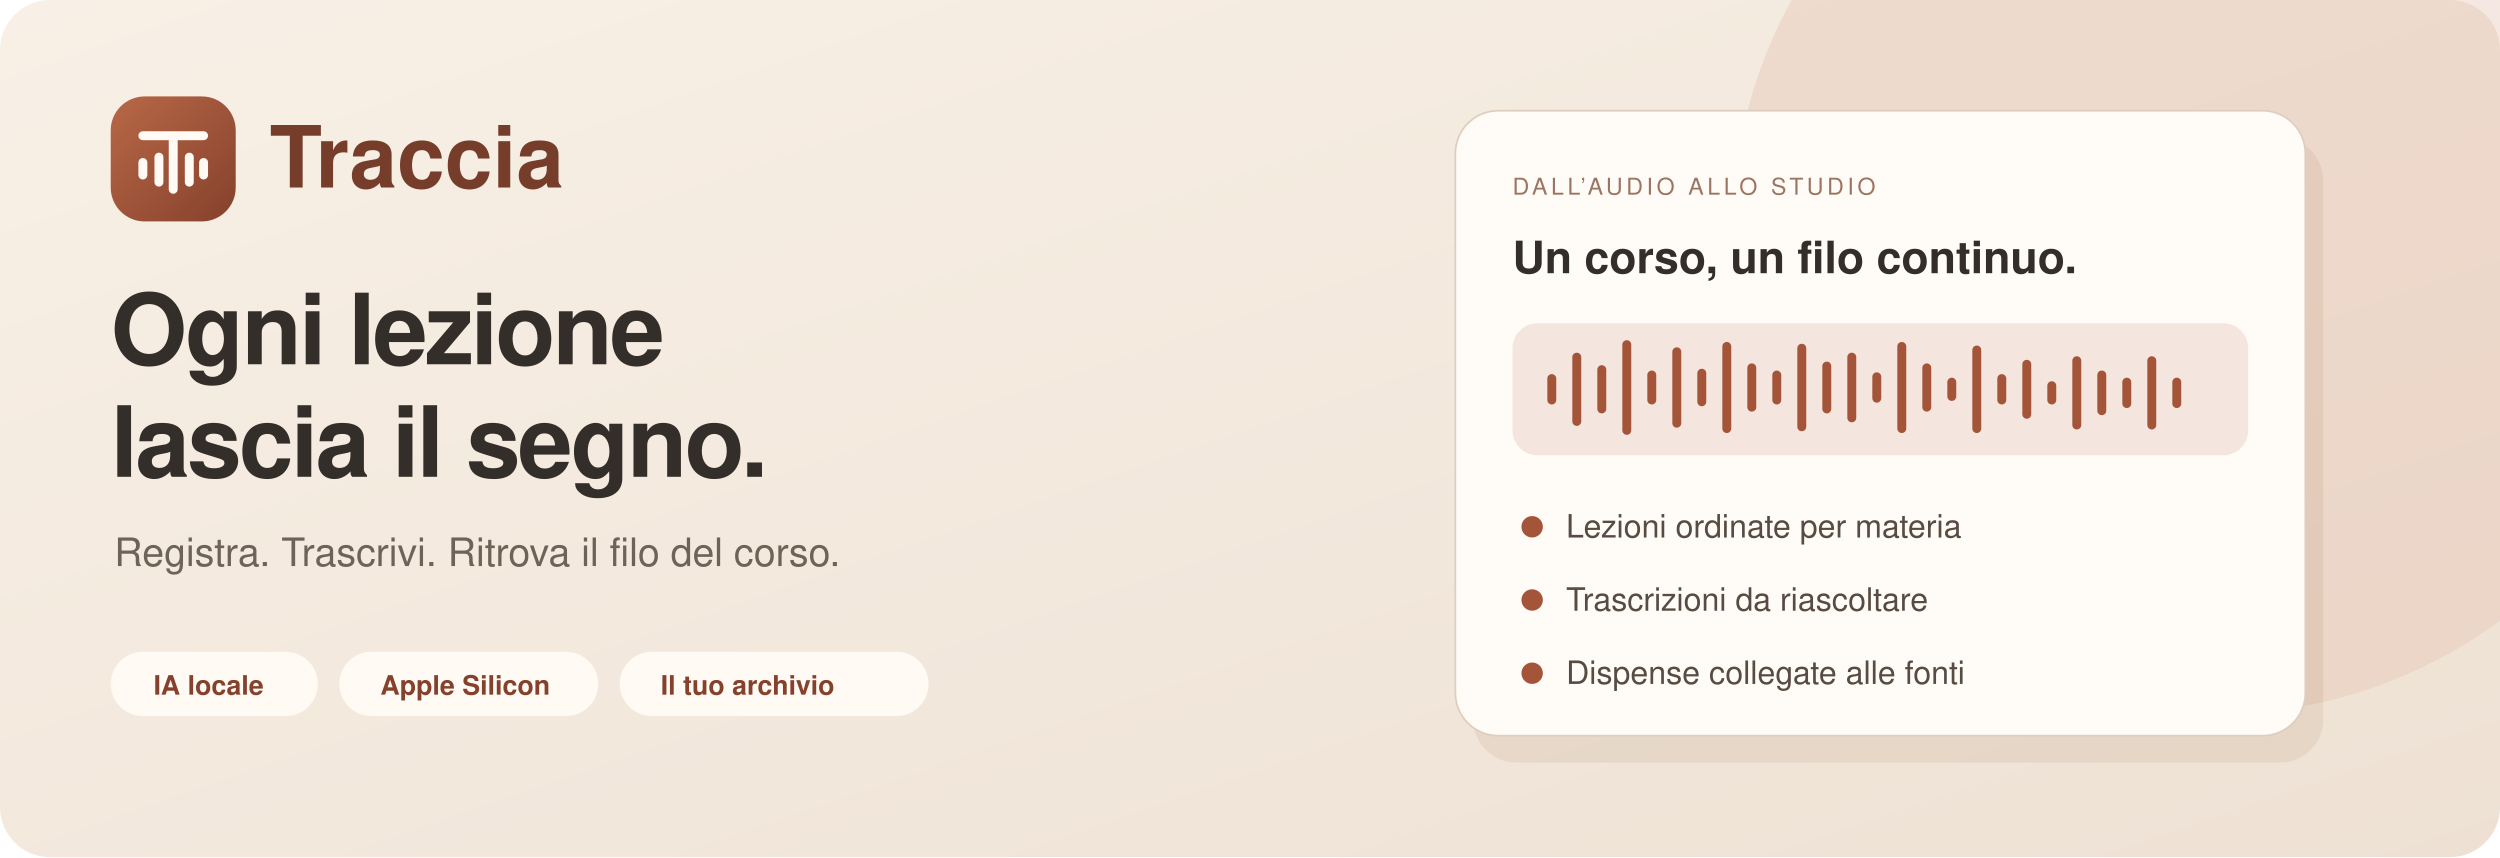
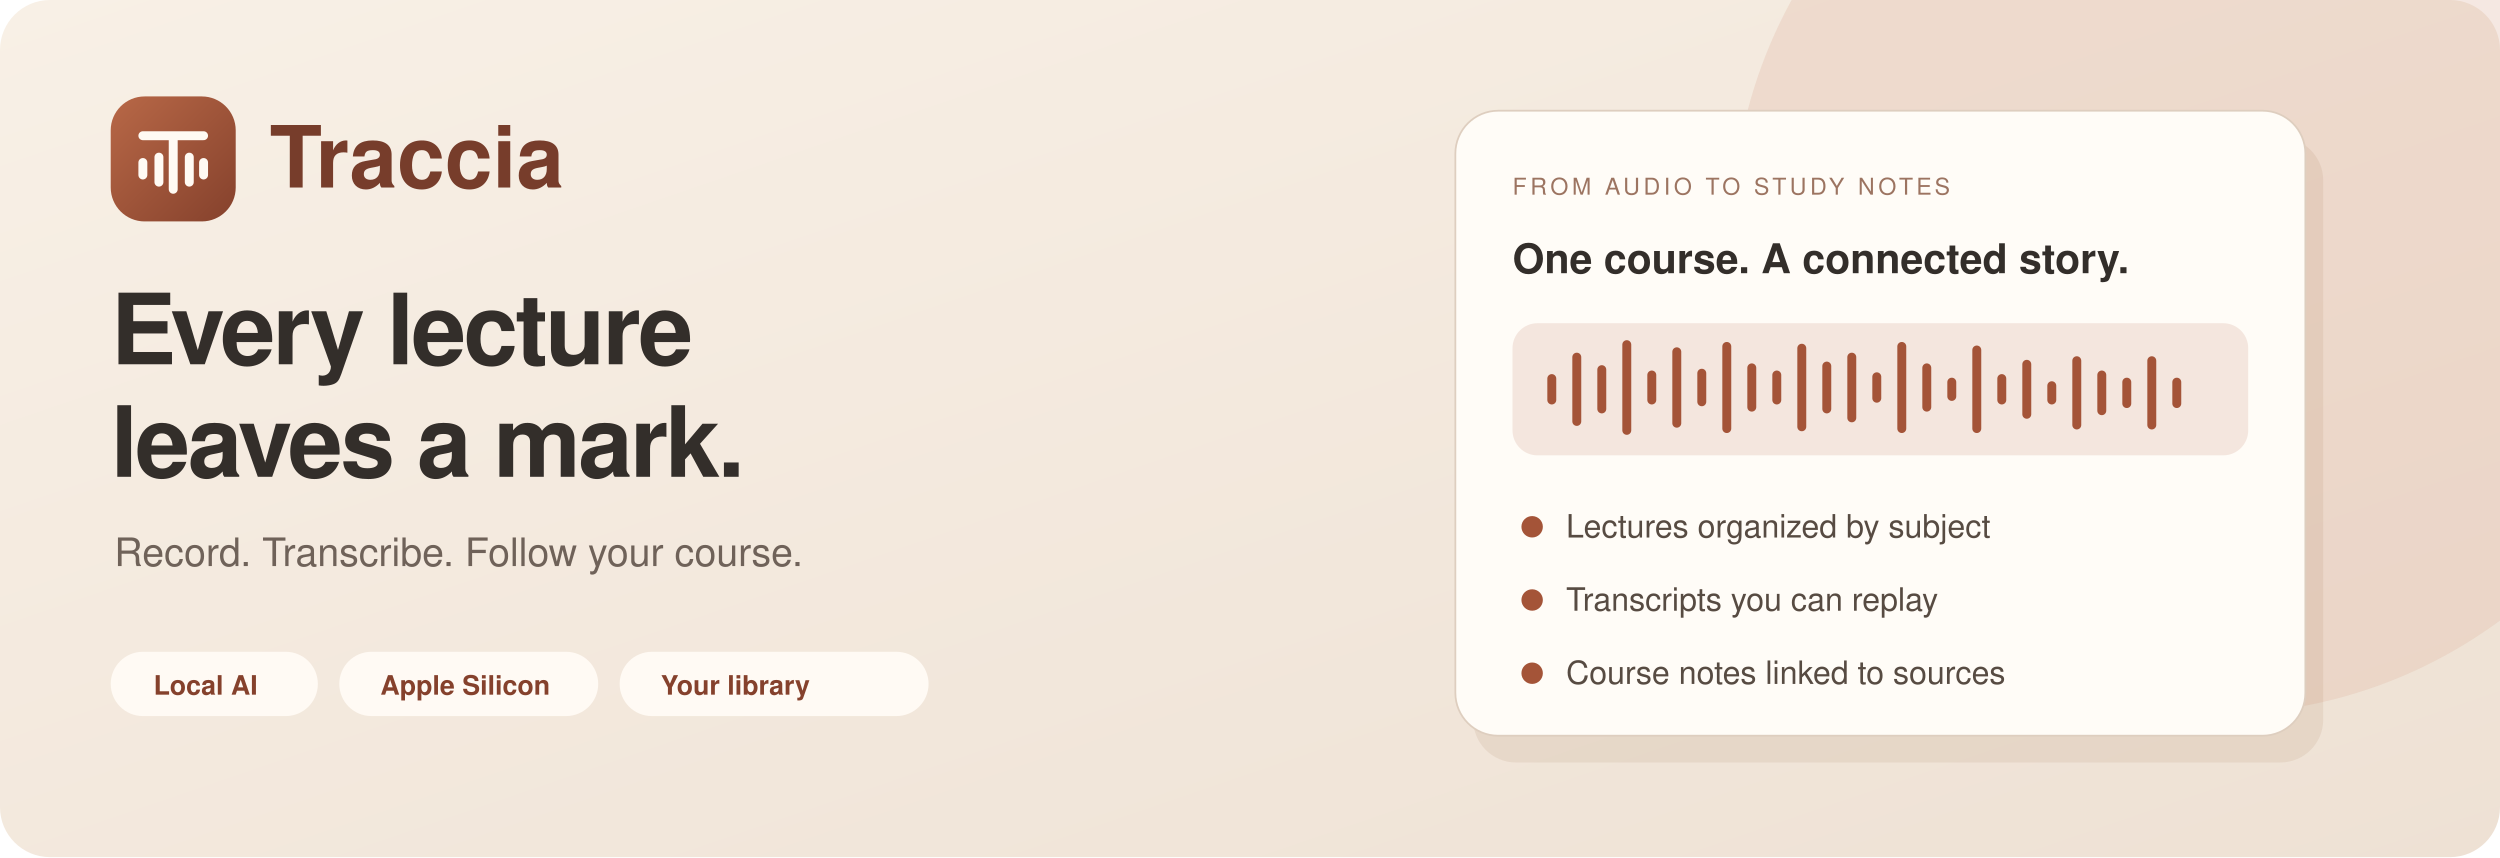
- <svg xmlns="http://www.w3.org/2000/svg" width="1400" height="480" viewBox="0 0 1400 480" role="img" aria-label="Traccia — Ogni lezione lascia il segno">
+ <svg xmlns="http://www.w3.org/2000/svg" width="1400" height="480" viewBox="0 0 1400 480" role="img" aria-label="Traccia — Every lecture leaves a mark">
  <defs>
    <linearGradient id="paper" x2="1" y2="1">
      <stop stop-color="#f8f0e6" />
      <stop offset="1" stop-color="#eee1d4" />
    </linearGradient>
    <linearGradient id="clay" x2="1" y2="1">
      <stop stop-color="#b86847" />
      <stop offset="1" stop-color="#85412c" />
    </linearGradient>
  </defs>
  <rect width="1400" height="480" rx="28" fill="url(#paper)" />
  <circle cx="1240" cy="130" r="270" fill="#e1bdab" opacity=".35" />
  <g font-family="Helvetica,Arial,sans-serif">
    <rect x="62" y="54" width="70" height="70" rx="19" fill="url(#clay)" />
    <g stroke="#fffaf3" fill="none" stroke-width="5" stroke-linecap="round">
      <path d="M80 76h34M97 76v30M80 91v7m9-10v14m17-14v14m8-11v7" />
    </g>
    <text x="151" y="105" font-size="48" font-weight="700" fill="#773d2b">Traccia</text>
-     <text x="62" y="204" font-size="55" font-weight="700" letter-spacing="-1.5" fill="#332e2a">Ogni lezione</text>
-     <text x="62" y="267" font-size="55" font-weight="700" letter-spacing="-1.5" fill="#332e2a">lascia il segno.</text>
-     <text x="64" y="317" font-size="22" fill="#6f6259">Registra. Trascrivi. Ritrova il filo del corso.</text>
+     <text x="62" y="204" font-size="55" font-weight="700" letter-spacing="-1.5" fill="#332e2a">Every lecture</text>
+     <text x="62" y="267" font-size="55" font-weight="700" letter-spacing="-1.5" fill="#332e2a">leaves a mark.</text>
+     <text x="64" y="317" font-size="22" fill="#6f6259">Record. Transcribe. Follow your course.</text>
    <g font-size="15" font-weight="600" fill="#85412c">
      <rect x="62" y="365" width="116" height="36" rx="18" fill="#fffaf4" />
-       <text x="86" y="389">IA locale</text>
+       <text x="86" y="389">Local AI</text>
      <rect x="190" y="365" width="145" height="36" rx="18" fill="#fffaf4" />
      <text x="213" y="389">Apple Silicon</text>
      <rect x="347" y="365" width="173" height="36" rx="18" fill="#fffaf4" />
-       <text x="370" y="389">Il tuo archivio</text>
+       <text x="370" y="389">Your library</text>
    </g>
    <g transform="translate(815 62)">
      <rect x="10" y="15" width="476" height="350" rx="24" fill="#8f5837" opacity=".1" />
      <rect width="476" height="350" rx="24" fill="#fffcf7" stroke="#decebf" />
-       <text x="32" y="47" font-size="13" letter-spacing="2" fill="#9c7461">DALL’AUDIO ALLO STUDIO</text>
-       <text x="32" y="91" font-size="25" font-weight="700" fill="#332e2a">Un corso, un filo continuo.</text>
+       <text x="32" y="47" font-size="13" letter-spacing="2" fill="#9c7461">FROM AUDIO TO STUDY NOTES</text>
+       <text x="32" y="91" font-size="23" font-weight="700" fill="#332e2a">One course. A connected story.</text>
      <rect x="32" y="119" width="412" height="74" rx="14" fill="#f4e6de" />
      <g stroke="#a45438" stroke-width="5" stroke-linecap="round">
        <path d="M54 150v12m14-24v36m14-29v22m14-36v48m14-31v14m14-27v40m14-28v16m14-31v46m14-34v22m14-18v14m14-29v44m14-34v24m14-29v34m14-23v12m14-29v46m14-34v22m14-14v8m14-26v44m14-28v12m14-20v28m14-16v8m14-22v36m14-28v20m14-16v12m14-24v36m14-24v12" />
      </g>
      <circle cx="43" cy="233" r="6" fill="#a45438" />
-       <text x="62" y="239" font-size="18" fill="#574b42">Lezioni ordinate per materia</text>
+       <text x="62" y="239" font-size="18" fill="#574b42">Lectures organized by subject</text>
      <circle cx="43" cy="274" r="6" fill="#a45438" />
-       <text x="62" y="280" font-size="18" fill="#574b42">Trascrizioni da riascoltare</text>
+       <text x="62" y="280" font-size="18" fill="#574b42">Transcripts you can replay</text>
      <circle cx="43" cy="315" r="6" fill="#a45438" />
-       <text x="62" y="321" font-size="18" fill="#574b42">Dispense collegate alle fonti</text>
+       <text x="62" y="321" font-size="18" fill="#574b42">Course notes linked to sources</text>
    </g>
  </g>
</svg>
